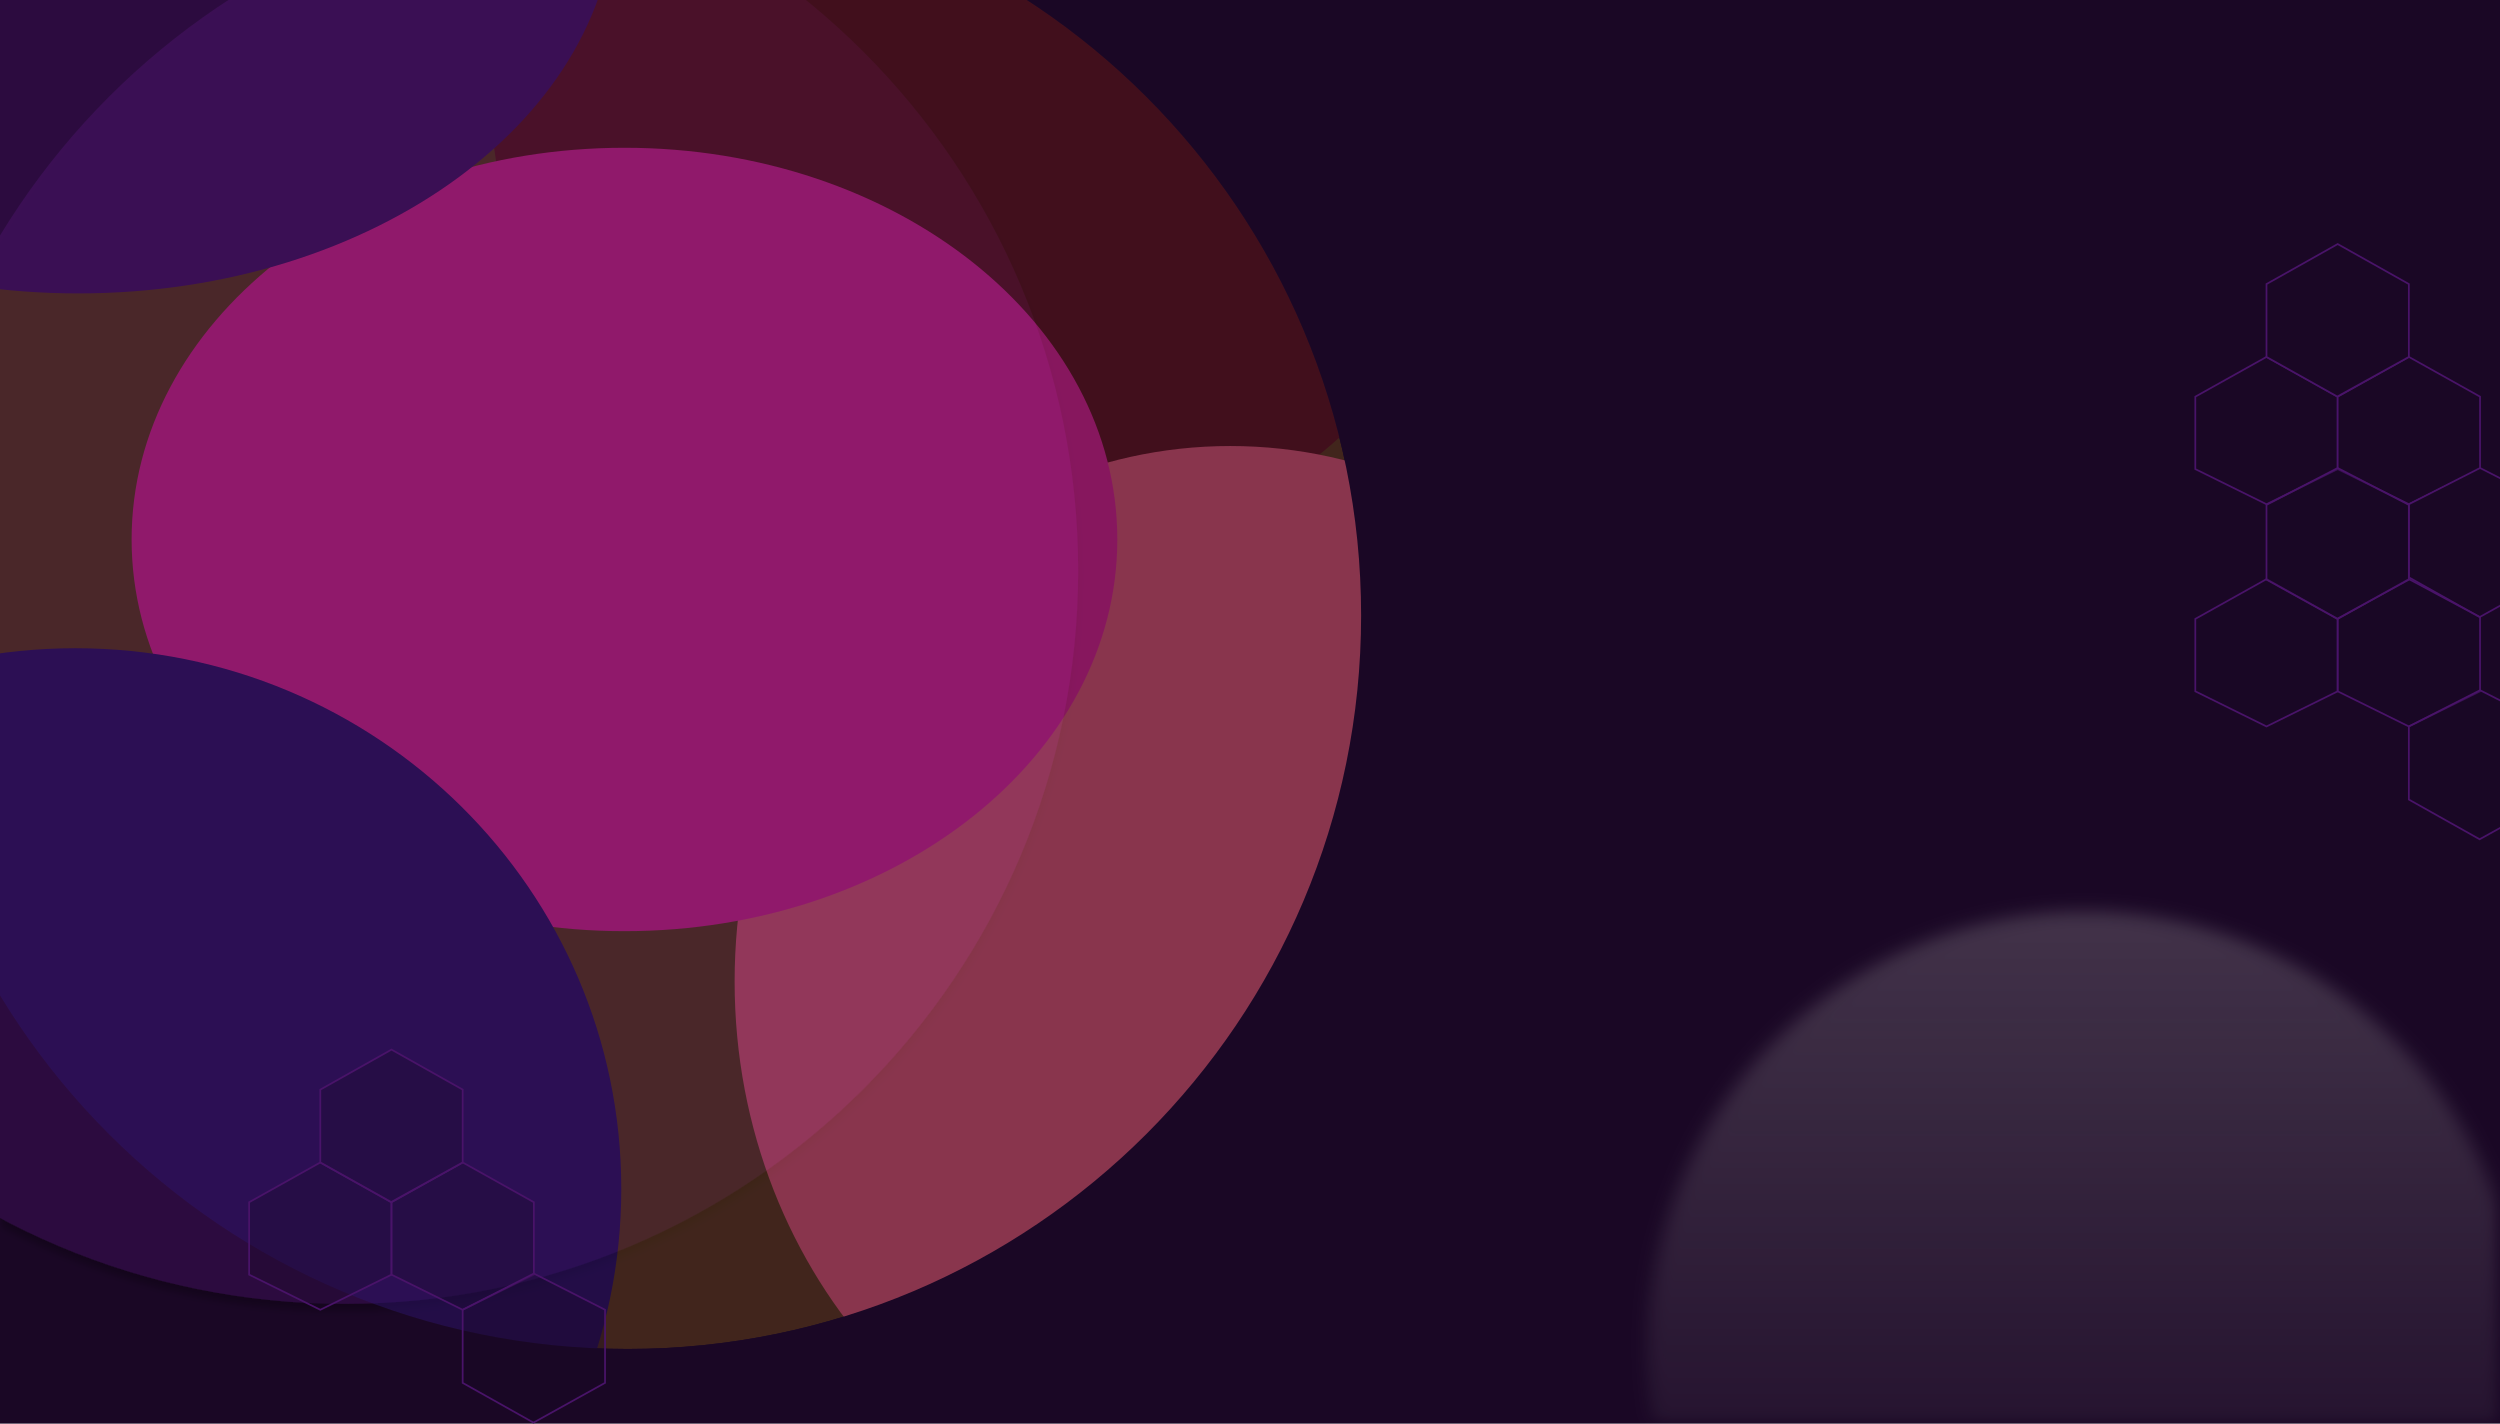
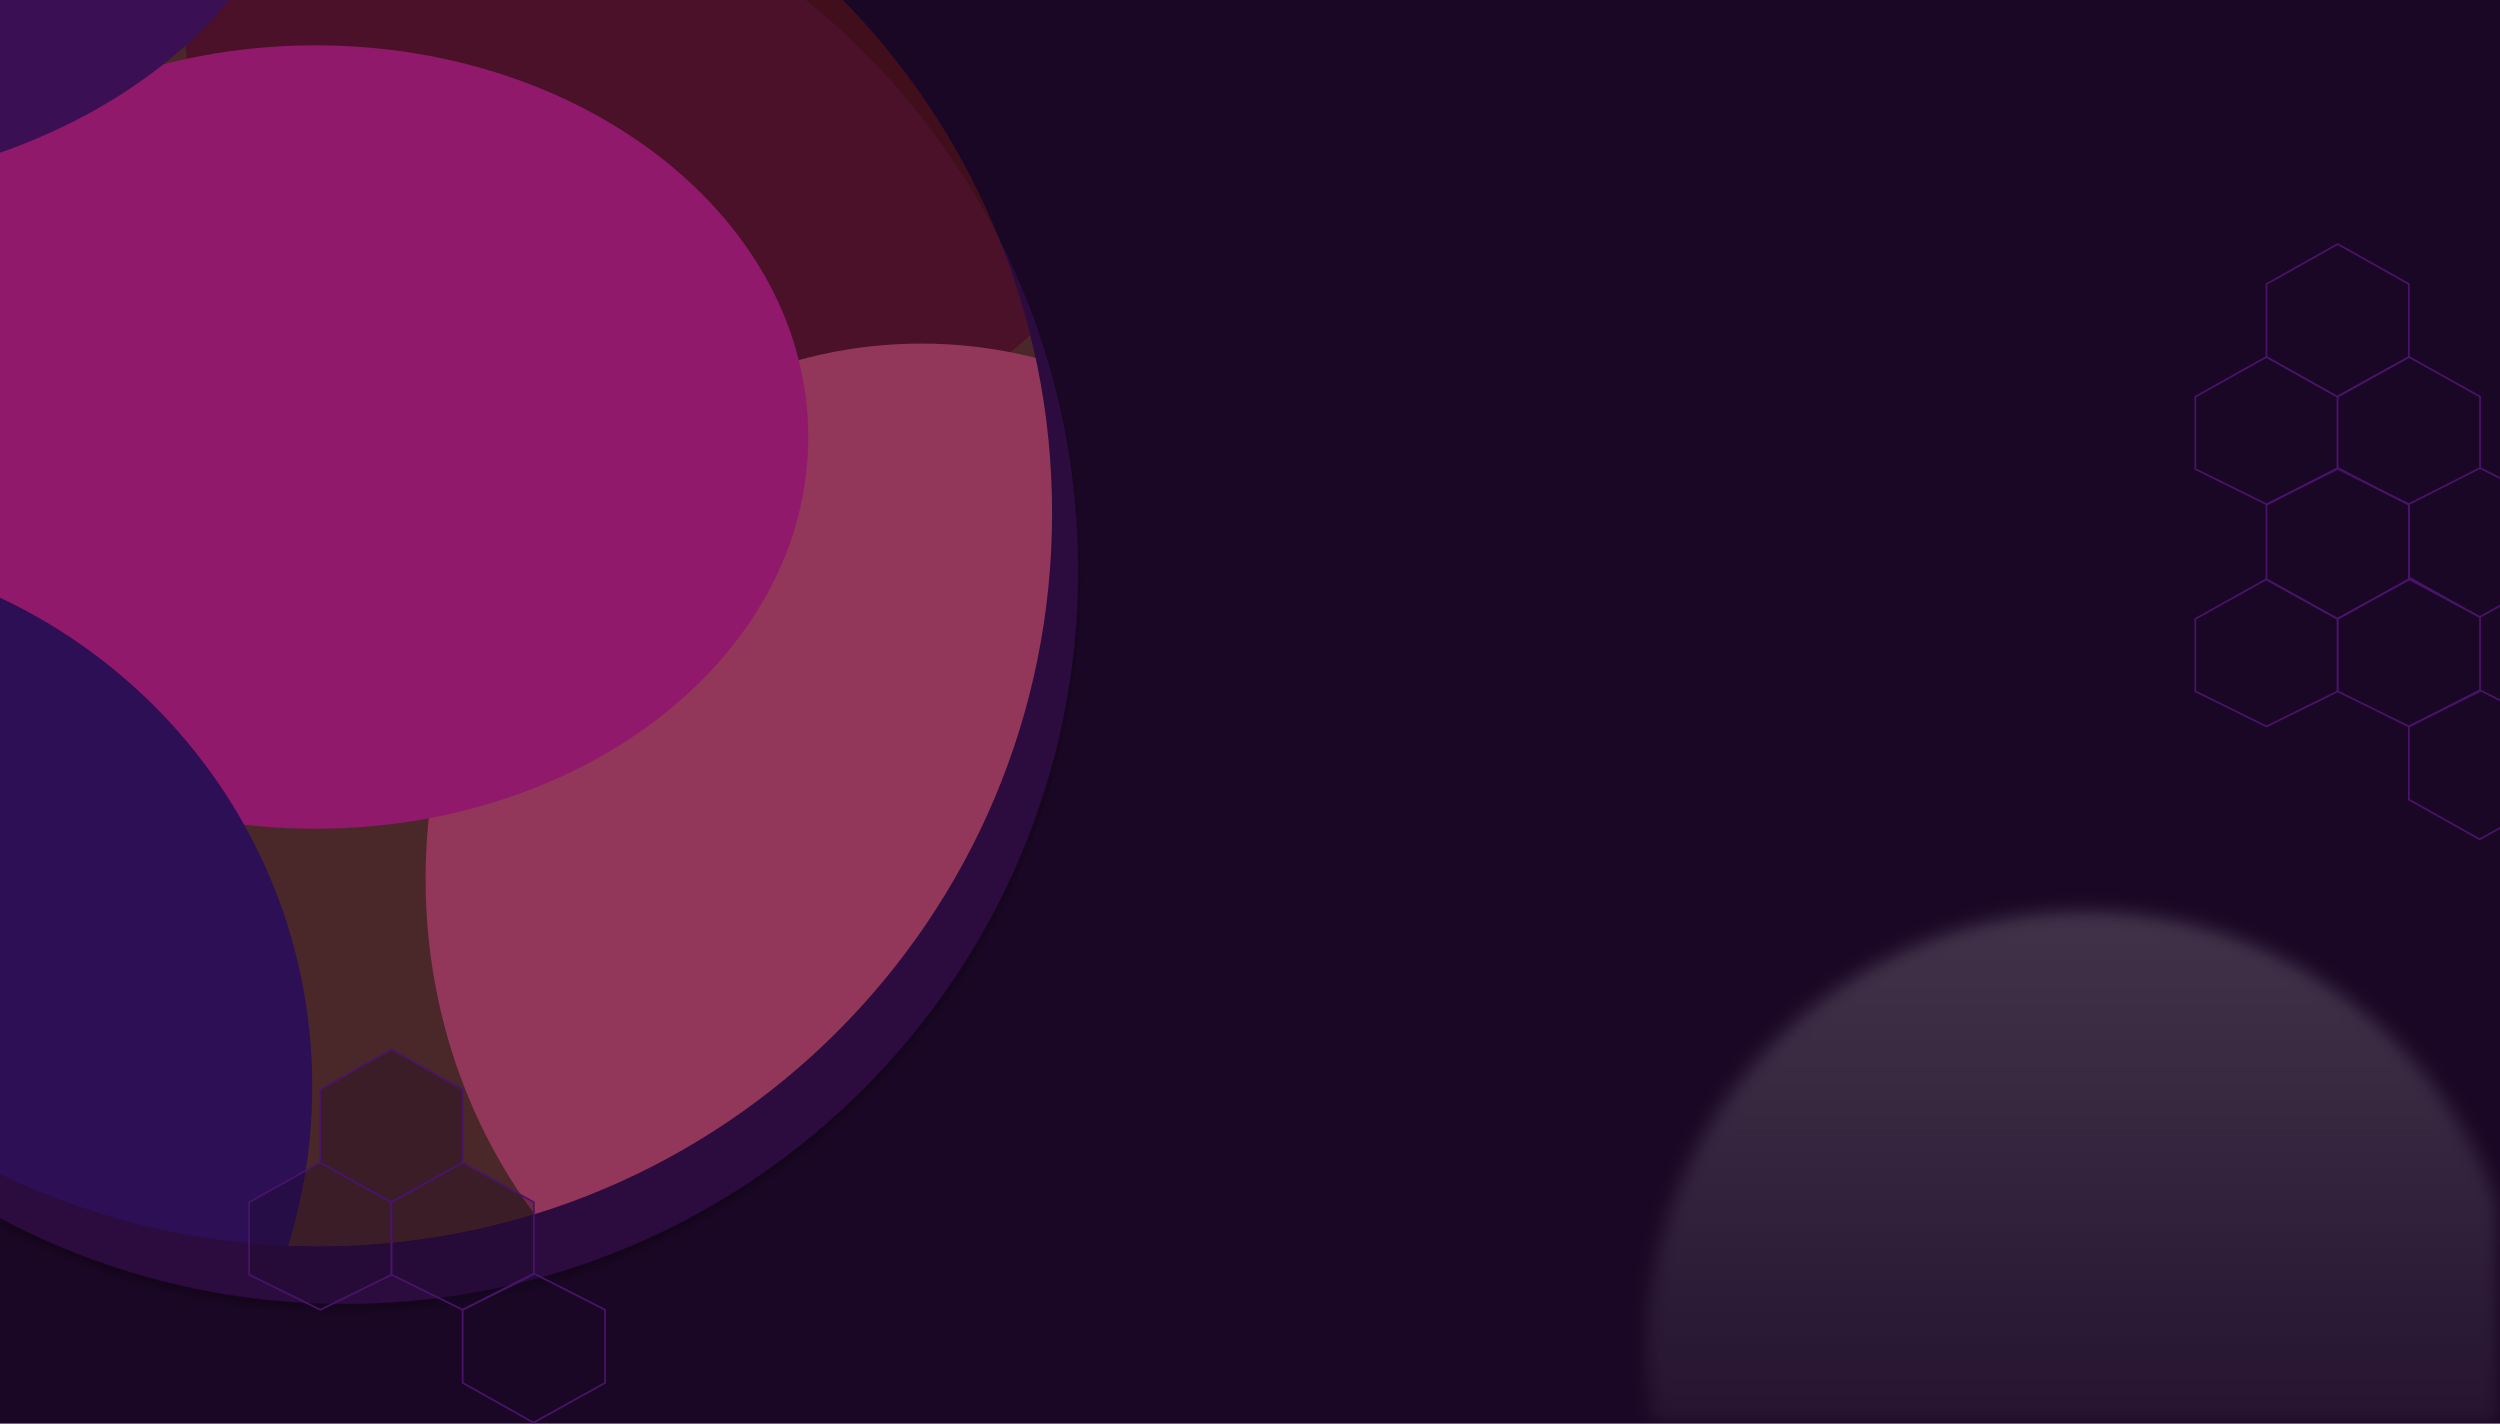
- <svg xmlns="http://www.w3.org/2000/svg" width="100%" height="100%" viewBox="0 0 1440 820" fill="none">
-   <g clip-path="url(#clip0_777_4770)">
+ <svg xmlns="http://www.w3.org/2000/svg" width="1440" height="820" viewBox="0 0 1440 820" fill="none">
+   <g clip-path="url(#clip0_922_4773)">
    <rect width="1440" height="820" fill="#1A0725" />
-     <g opacity="0.25" filter="url(#filter0_b_777_4770)">
-       <circle cx="744.232" cy="656.48" r="252" fill="url(#paint0_linear_777_4770)" fill-opacity="0.01" />
+     <g opacity="0.25" filter="url(#filter0_b_922_4773)">
+       <circle cx="744.232" cy="656.48" r="252" fill="url(#paint0_linear_922_4773)" fill-opacity="0.01" />
    </g>
    <rect width="139" height="44" transform="translate(73 50)" fill="#5C5A5A" />
-     <g filter="url(#filter1_d_777_4770)">
+     <g filter="url(#filter1_d_922_4773)">
      <circle cx="198.5" cy="328.5" r="422.5" fill="#2C0B3F" />
    </g>
    <path d="M1264.5 228.482L1305.5 205.573L1346.5 228.482L1346.5 270.202L1305.5 290.442L1264.5 270.202V228.482Z" fill="#1A0725" stroke="#491369" />
    <path d="M1346.5 228.482L1387.5 205.573L1428.5 228.482L1428.5 270.202L1387.5 290.442L1346.5 270.202V228.482Z" fill="#1A0725" stroke="#491369" />
    <path d="M1305.5 163.618L1346.5 140.574L1387.5 163.618L1387.5 205.606L1346.27 228.428L1305.5 205.608V163.618Z" fill="#1A0725" stroke="#491369" />
    <path d="M1387.5 290.432L1428.5 269.561L1469.5 290.432L1469.5 332.536L1428.27 355.427L1387.5 332.538V290.432Z" fill="#1A0725" stroke="#491369" />
    <g opacity="0.5">
-       <mask id="mask0_777_4770" style="mask-type:alpha" maskUnits="userSpaceOnUse" x="-61" y="-68" width="845" height="845">
-         <circle cx="361.5" cy="354.5" r="422.5" fill="#491369" />
+       <mask id="mask0_922_4773" style="mask-type:alpha" maskUnits="userSpaceOnUse" x="-239" y="-127" width="845" height="845">
+         <circle cx="183.5" cy="295.5" r="422.5" fill="#491369" />
      </mask>
-       <g mask="url(#mask0_777_4770)">
-         <g filter="url(#filter2_d_777_4770)">
-           <circle cx="361.5" cy="354.5" r="422.5" fill="#694513" />
+       <g mask="url(#mask0_922_4773)">
+         <g filter="url(#filter2_d_922_4773)">
+           <circle cx="183.5" cy="295.5" r="422.5" fill="#694513" />
        </g>
-         <ellipse cx="572.339" cy="50.977" rx="289.9" ry="276.631" fill="#691713" />
-         <ellipse cx="708.649" cy="565.363" rx="285.503" ry="308.453" fill="#FA6476" />
-         <ellipse cx="359.692" cy="310.733" rx="283.878" ry="225.616" fill="#F62898" />
-         <ellipse cx="45.036" cy="-59.063" rx="309.724" ry="228.077" fill="#491369" />
-         <ellipse cx="43.357" cy="684.756" rx="314.509" ry="311.385" fill="#2C1369" />
-         <g filter="url(#filter3_b_777_4770)">
-           <circle cx="364" cy="354.5" r="422.5" fill="#491369" fill-opacity="0.01" />
+         <ellipse cx="394.339" cy="-8.023" rx="289.9" ry="276.631" fill="#691713" />
+         <ellipse cx="530.649" cy="506.363" rx="285.503" ry="308.453" fill="#FA6476" />
+         <ellipse cx="181.692" cy="251.733" rx="283.878" ry="225.616" fill="#F62898" />
+         <ellipse cx="-132.965" cy="-118.063" rx="309.724" ry="228.077" fill="#491369" />
+         <ellipse cx="-134.643" cy="625.756" rx="314.509" ry="311.385" fill="#2C1369" />
+         <g filter="url(#filter3_b_922_4773)">
+           <circle cx="292.5" cy="367.5" r="422.5" fill="#491369" fill-opacity="0.01" />
        </g>
      </g>
    </g>
    <path d="M143.5 692.482L184.5 669.573L225.5 692.482L225.5 734.202L184.5 754.442L143.5 734.202V692.482Z" fill="#1A0725" fill-opacity="0.3" stroke="#491369" />
    <path d="M225.5 692.482L266.5 669.573L307.5 692.482L307.5 734.202L266.5 754.442L225.5 734.202V692.482Z" fill="#1A0725" fill-opacity="0.3" stroke="#491369" />
    <path d="M184.5 627.618L225.5 604.574L266.5 627.618L266.5 669.606L225.273 692.428L184.5 669.608V627.618Z" fill="#1A0725" fill-opacity="0.3" stroke="#491369" />
    <path d="M266.5 754.432L307.5 733.561L348.5 754.432L348.5 796.536L307.273 819.427L266.5 796.538V754.432Z" fill="#1A0725" fill-opacity="0.3" stroke="#491369" />
    <path d="M1264.5 356.482L1305.5 333.573L1346.5 356.482L1346.5 398.202L1305.5 418.442L1264.5 398.202V356.482Z" fill="#1A0725" fill-opacity="0.3" stroke="#491369" />
    <path d="M1346.5 356.482L1387.51 333.57L1428.5 355.488V398.202L1387.5 418.442L1346.5 398.202V356.482Z" fill="#1A0725" fill-opacity="0.3" stroke="#491369" />
    <path d="M1305.5 290.804L1346.5 269.563L1387.5 290.804V333.864L1346.27 356.429L1305.5 333.866V290.804Z" fill="#1A0725" fill-opacity="0.3" stroke="#491369" />
    <path d="M1387.5 418.432L1428.5 397.561L1469.5 418.432L1469.5 460.536L1428.27 483.427L1387.5 460.538V418.432Z" fill="#1A0725" fill-opacity="0.3" stroke="#491369" />
-     <g opacity="0.25" filter="url(#filter4_f_777_4770)">
-       <circle cx="252" cy="252" r="252" transform="matrix(1 0 0 -1 949 1029)" fill="url(#paint1_linear_777_4770)" />
+     <g opacity="0.25" filter="url(#filter4_f_922_4773)">
+       <circle cx="252" cy="252" r="252" transform="matrix(1 0 0 -1 949 1029)" fill="url(#paint1_linear_922_4773)" />
    </g>
  </g>
  <defs>
-     <filter id="filter0_b_777_4770" x="290.632" y="202.88" width="907.2" height="907.2" filterUnits="userSpaceOnUse" color-interpolation-filters="sRGB">
+     <filter id="filter0_b_922_4773" x="290.632" y="202.88" width="907.2" height="907.2" filterUnits="userSpaceOnUse" color-interpolation-filters="sRGB">
      <feFlood flood-opacity="0" result="BackgroundImageFix" />
      <feGaussianBlur in="BackgroundImageFix" stdDeviation="100.8" />
-       <feComposite in2="SourceAlpha" operator="in" result="effect1_backgroundBlur_777_4770" />
-       <feBlend mode="normal" in="SourceGraphic" in2="effect1_backgroundBlur_777_4770" result="shape" />
+       <feComposite in2="SourceAlpha" operator="in" result="effect1_backgroundBlur_922_4773" />
+       <feBlend mode="normal" in="SourceGraphic" in2="effect1_backgroundBlur_922_4773" result="shape" />
    </filter>
-     <filter id="filter1_d_777_4770" x="-228" y="-94" width="853" height="853" filterUnits="userSpaceOnUse" color-interpolation-filters="sRGB">
+     <filter id="filter1_d_922_4773" x="-228" y="-94" width="853" height="853" filterUnits="userSpaceOnUse" color-interpolation-filters="sRGB">
      <feFlood flood-opacity="0" result="BackgroundImageFix" />
      <feColorMatrix in="SourceAlpha" type="matrix" values="0 0 0 0 0 0 0 0 0 0 0 0 0 0 0 0 0 0 127 0" result="hardAlpha" />
      <feOffset dy="4" />
      <feGaussianBlur stdDeviation="2" />
      <feComposite in2="hardAlpha" operator="out" />
      <feColorMatrix type="matrix" values="0 0 0 0 0 0 0 0 0 0 0 0 0 0 0 0 0 0 0.25 0" />
-       <feBlend mode="normal" in2="BackgroundImageFix" result="effect1_dropShadow_777_4770" />
-       <feBlend mode="normal" in="SourceGraphic" in2="effect1_dropShadow_777_4770" result="shape" />
+       <feBlend mode="normal" in2="BackgroundImageFix" result="effect1_dropShadow_922_4773" />
+       <feBlend mode="normal" in="SourceGraphic" in2="effect1_dropShadow_922_4773" result="shape" />
    </filter>
-     <filter id="filter2_d_777_4770" x="-65" y="-68" width="853" height="853" filterUnits="userSpaceOnUse" color-interpolation-filters="sRGB">
+     <filter id="filter2_d_922_4773" x="-243" y="-127" width="853" height="853" filterUnits="userSpaceOnUse" color-interpolation-filters="sRGB">
      <feFlood flood-opacity="0" result="BackgroundImageFix" />
      <feColorMatrix in="SourceAlpha" type="matrix" values="0 0 0 0 0 0 0 0 0 0 0 0 0 0 0 0 0 0 127 0" result="hardAlpha" />
      <feOffset dy="4" />
      <feGaussianBlur stdDeviation="2" />
      <feComposite in2="hardAlpha" operator="out" />
      <feColorMatrix type="matrix" values="0 0 0 0 0 0 0 0 0 0 0 0 0 0 0 0 0 0 0.25 0" />
-       <feBlend mode="normal" in2="BackgroundImageFix" result="effect1_dropShadow_777_4770" />
-       <feBlend mode="normal" in="SourceGraphic" in2="effect1_dropShadow_777_4770" result="shape" />
+       <feBlend mode="normal" in2="BackgroundImageFix" result="effect1_dropShadow_922_4773" />
+       <feBlend mode="normal" in="SourceGraphic" in2="effect1_dropShadow_922_4773" result="shape" />
    </filter>
-     <filter id="filter3_b_777_4770" x="-396.5" y="-406" width="1521" height="1521" filterUnits="userSpaceOnUse" color-interpolation-filters="sRGB">
+     <filter id="filter3_b_922_4773" x="-468" y="-393" width="1521" height="1521" filterUnits="userSpaceOnUse" color-interpolation-filters="sRGB">
      <feFlood flood-opacity="0" result="BackgroundImageFix" />
      <feGaussianBlur in="BackgroundImageFix" stdDeviation="169" />
-       <feComposite in2="SourceAlpha" operator="in" result="effect1_backgroundBlur_777_4770" />
-       <feBlend mode="normal" in="SourceGraphic" in2="effect1_backgroundBlur_777_4770" result="shape" />
+       <feComposite in2="SourceAlpha" operator="in" result="effect1_backgroundBlur_922_4773" />
+       <feBlend mode="normal" in="SourceGraphic" in2="effect1_backgroundBlur_922_4773" result="shape" />
    </filter>
-     <filter id="filter4_f_777_4770" x="938.92" y="514.92" width="524.16" height="524.16" filterUnits="userSpaceOnUse" color-interpolation-filters="sRGB">
+     <filter id="filter4_f_922_4773" x="938.92" y="514.92" width="524.16" height="524.16" filterUnits="userSpaceOnUse" color-interpolation-filters="sRGB">
      <feFlood flood-opacity="0" result="BackgroundImageFix" />
      <feBlend mode="normal" in="SourceGraphic" in2="BackgroundImageFix" result="shape" />
-       <feGaussianBlur stdDeviation="5.04" result="effect1_foregroundBlur_777_4770" />
+       <feGaussianBlur stdDeviation="5.04" result="effect1_foregroundBlur_922_4773" />
    </filter>
-     <linearGradient id="paint0_linear_777_4770" x1="744.232" y1="404.48" x2="744.232" y2="908.48" gradientUnits="userSpaceOnUse">
+     <linearGradient id="paint0_linear_922_4773" x1="744.232" y1="404.48" x2="744.232" y2="908.48" gradientUnits="userSpaceOnUse">
      <stop offset="0.25" stop-color="#B9B5B5" stop-opacity="0.1" />
      <stop offset="1" stop-color="#B9B5B5" />
    </linearGradient>
-     <linearGradient id="paint1_linear_777_4770" x1="252" y1="0" x2="252" y2="504" gradientUnits="userSpaceOnUse">
+     <linearGradient id="paint1_linear_922_4773" x1="252" y1="0" x2="252" y2="504" gradientUnits="userSpaceOnUse">
      <stop offset="0.25" stop-color="#B9B5B5" stop-opacity="0.1" />
      <stop offset="1" stop-color="#B9B5B5" />
    </linearGradient>
-     <clipPath id="clip0_777_4770">
+     <clipPath id="clip0_922_4773">
      <rect width="1440" height="820" fill="white" />
    </clipPath>
  </defs>
</svg>
